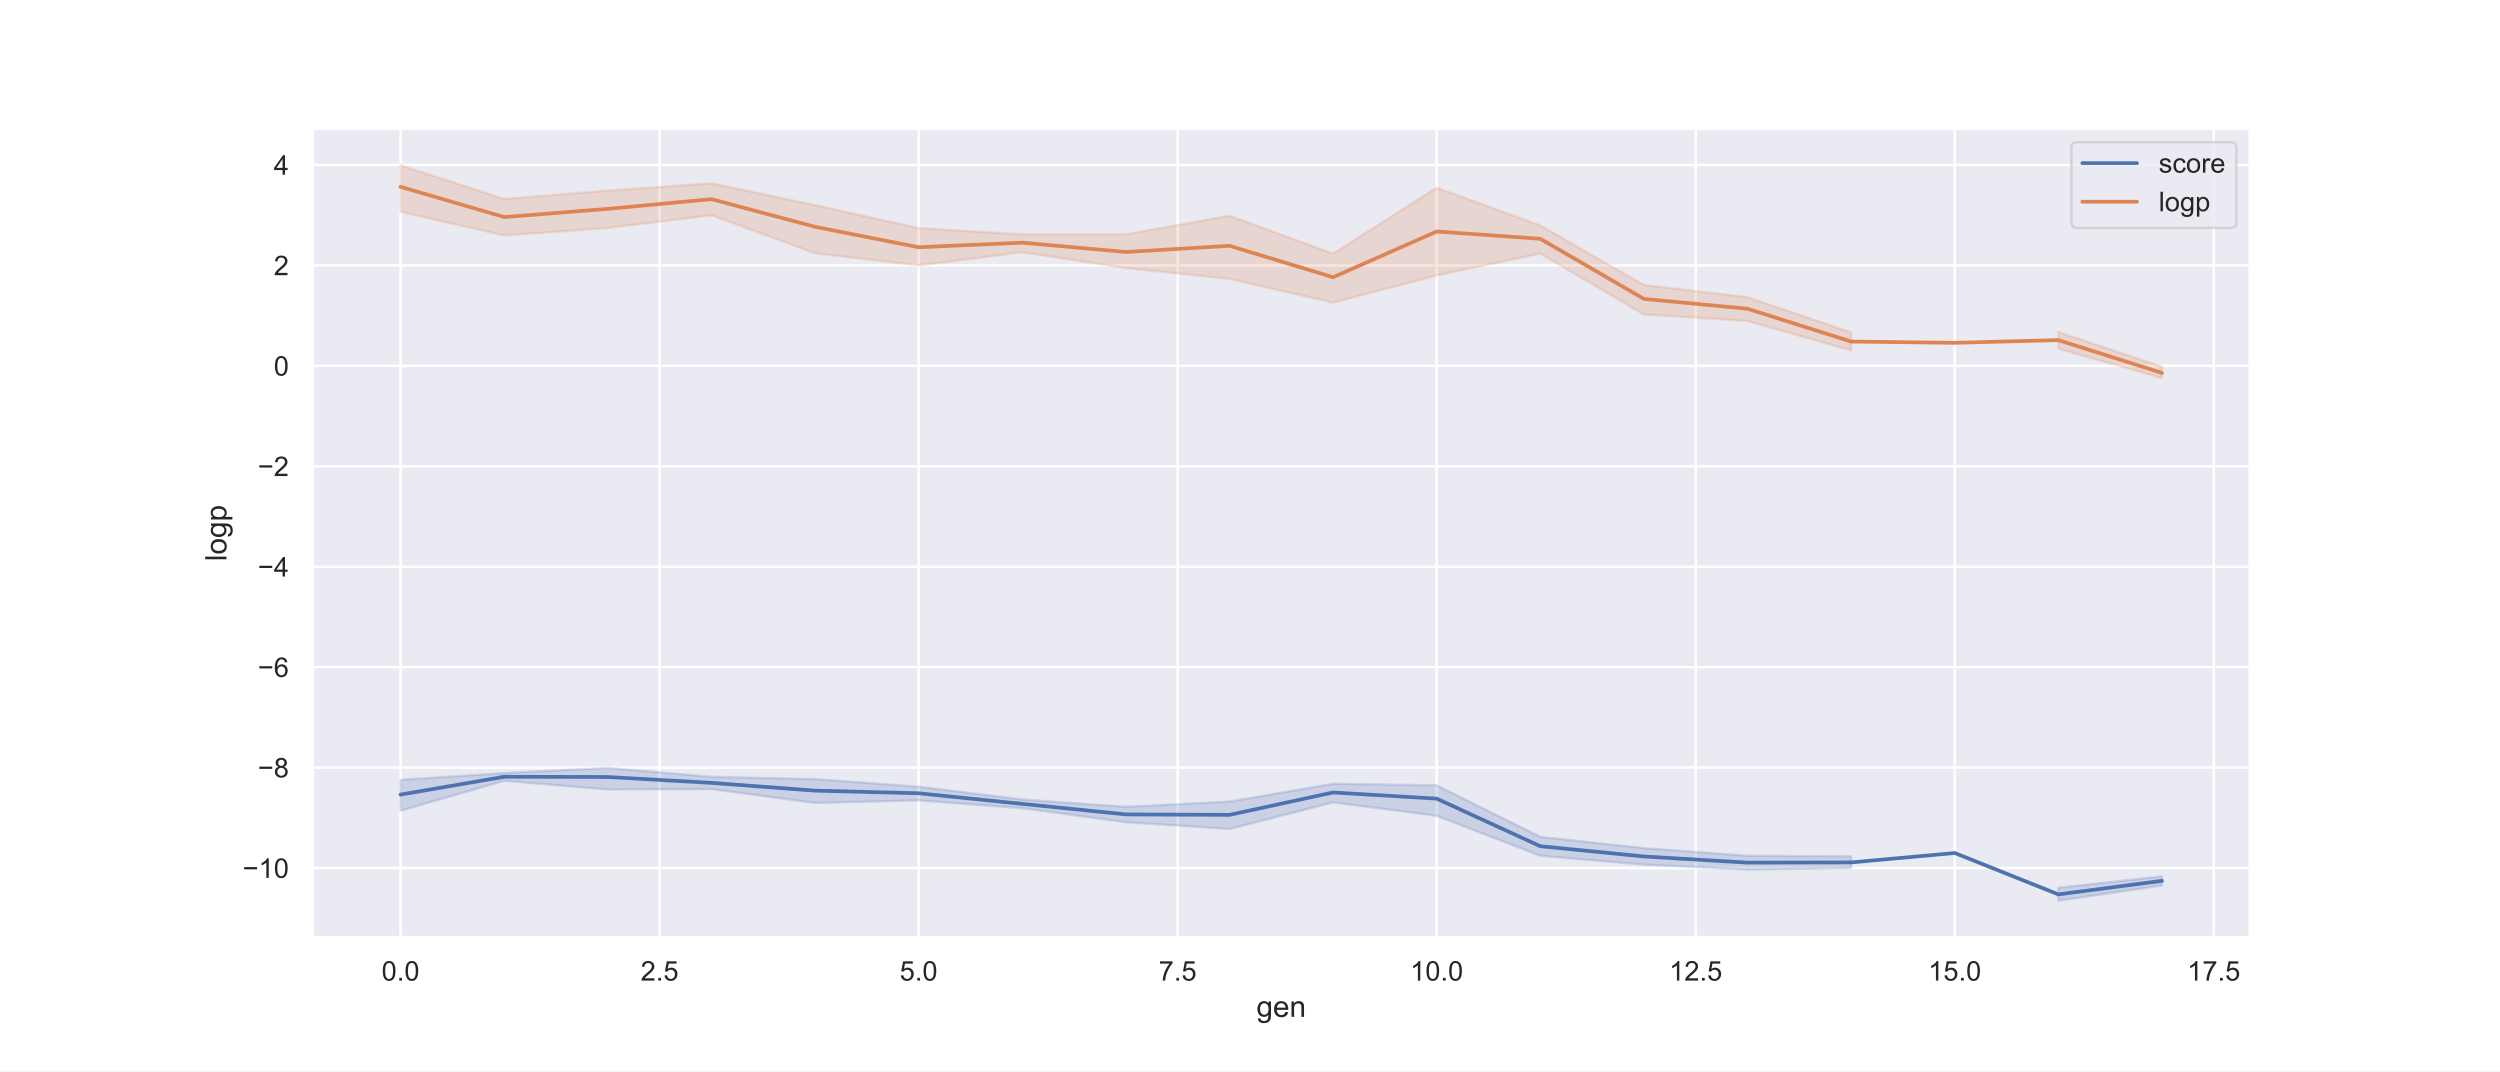
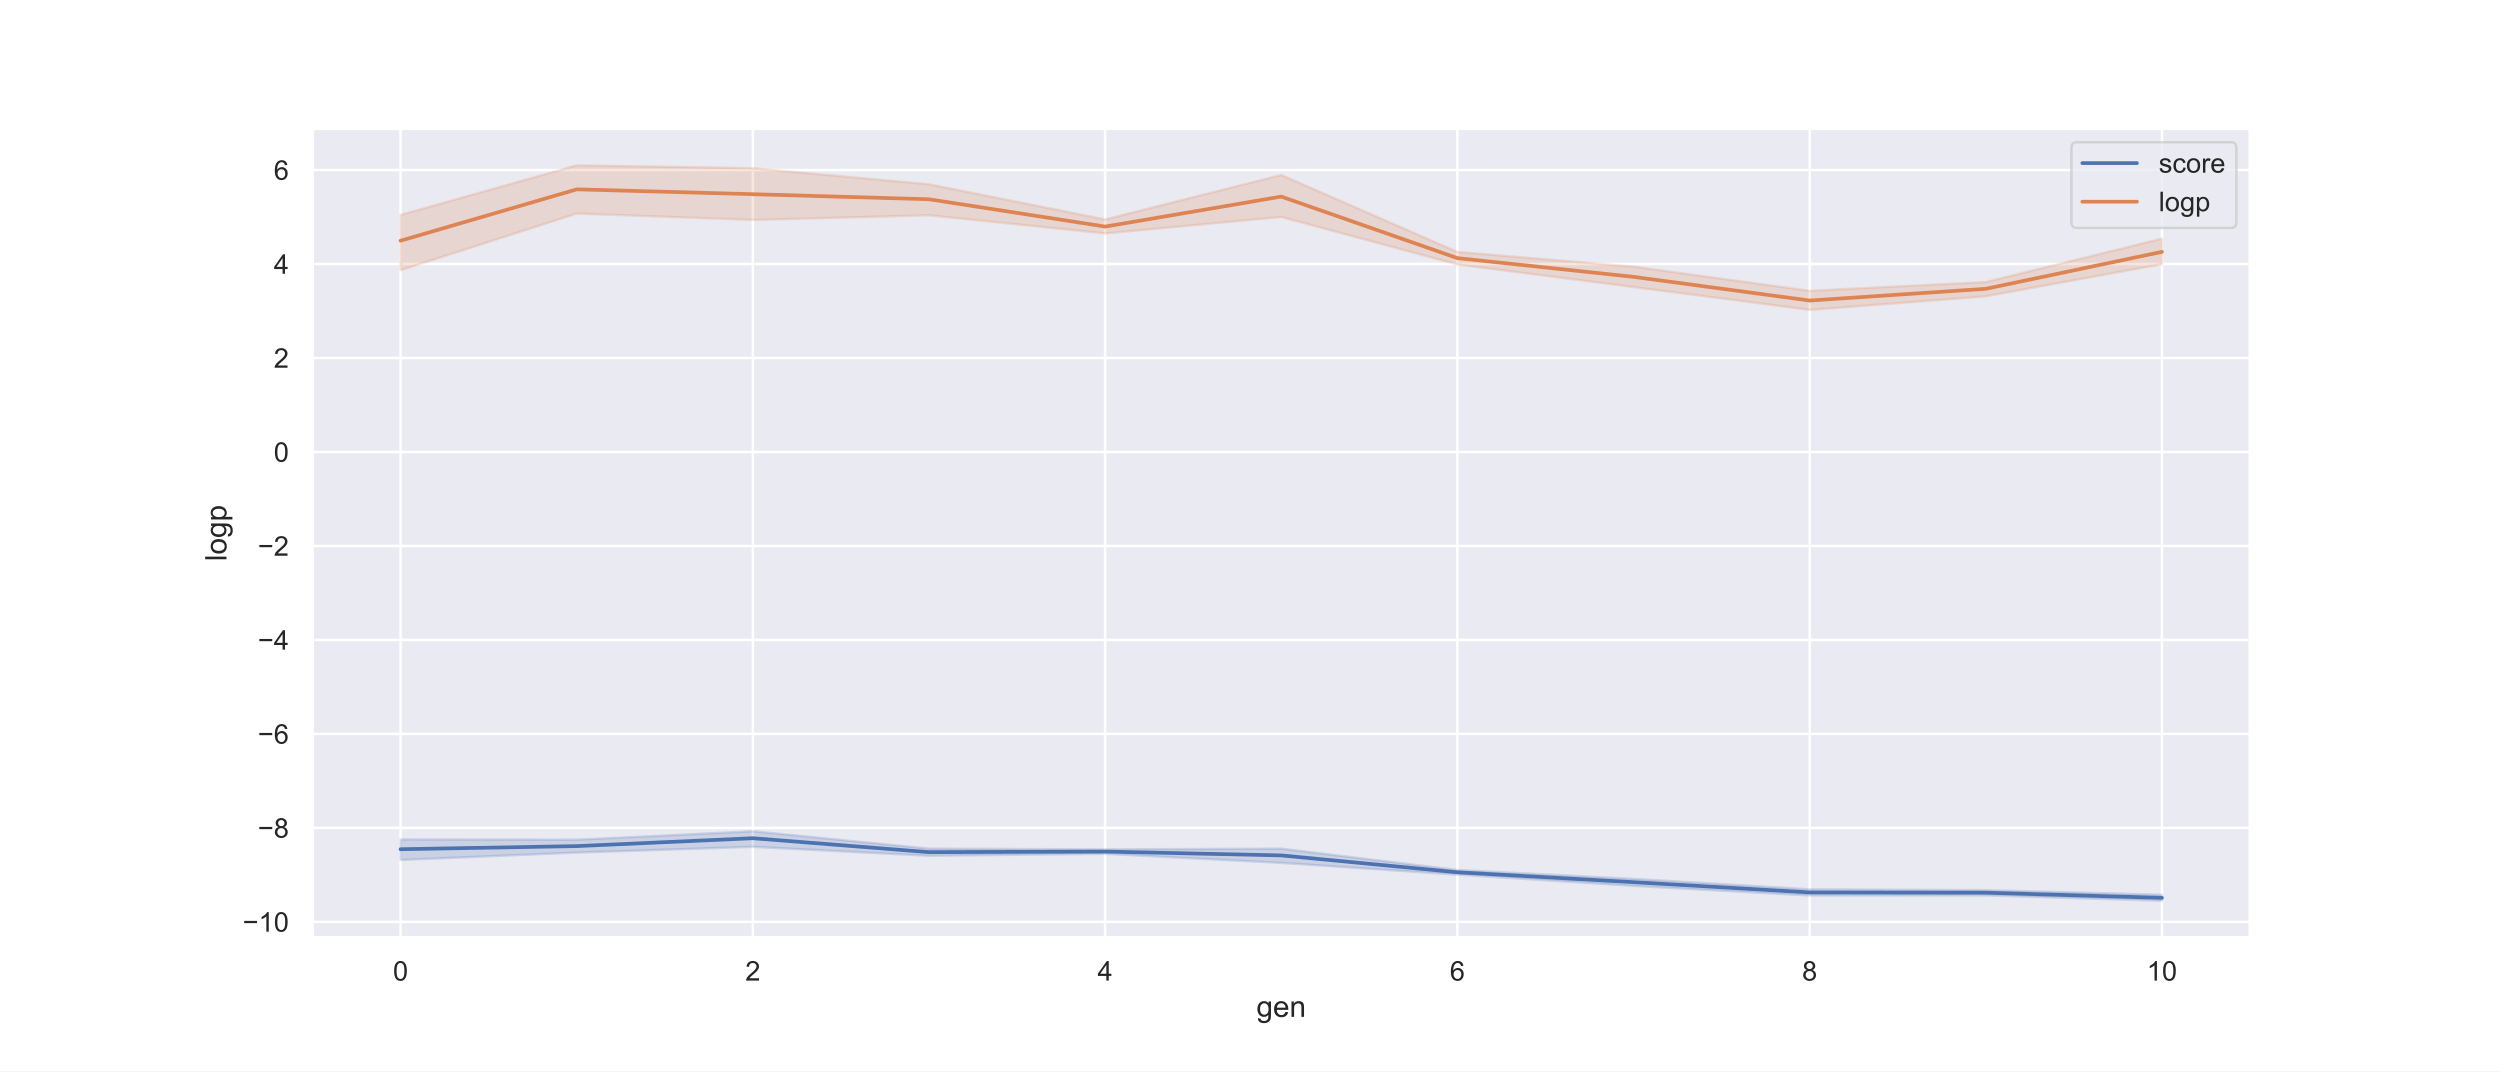
<svg xmlns="http://www.w3.org/2000/svg" xmlns:xlink="http://www.w3.org/1999/xlink" height="432pt" version="1.1" viewBox="0 0 1008 432" width="1008pt">
  <defs>
    <style type="text/css">
*{stroke-linecap:butt;stroke-linejoin:round;}
  </style>
  </defs>
  <g id="figure_1">
    <g id="patch_1">
      <path d="M 0 432  L 1008 432  L 1008 0  L 0 0  z " style="fill:#ffffff;" />
    </g>
    <g id="axes_1">
      <g id="patch_2">
        <path d="M 126 378  L 907.2 378  L 907.2 51.84  L 126 51.84  z " style="fill:#eaeaf2;" />
      </g>
      <g id="matplotlib.axis_1">
        <g id="xtick_1">
          <g id="line2d_1">
-             <path clip-path="url(#pb16e033811)" d="M 161.509 378  L 161.509 51.84  " style="fill:none;stroke:#ffffff;stroke-linecap:round;" />
+             <path clip-path="url(#p266c2dce0d)" d="M 161.509 378  L 161.509 51.84  " style="fill:none;stroke:#ffffff;stroke-linecap:round;" />
          </g>
          <g id="text_1">
            <defs>
              <path d="M 4.156 35.297  Q 4.156 48 6.766 55.734  Q 9.375 63.484 14.516 67.672  Q 19.672 71.875 27.484 71.875  Q 33.25 71.875 37.594 69.547  Q 41.938 67.234 44.766 62.859  Q 47.609 58.5 49.219 52.219  Q 50.828 45.953 50.828 35.297  Q 50.828 22.703 48.234 14.969  Q 45.656 7.234 40.5 3  Q 35.359 -1.219 27.484 -1.219  Q 17.141 -1.219 11.234 6.203  Q 4.156 15.141 4.156 35.297  z M 13.188 35.297  Q 13.188 17.672 17.312 11.828  Q 21.438 6 27.484 6  Q 33.547 6 37.672 11.859  Q 41.797 17.719 41.797 35.297  Q 41.797 52.984 37.672 58.781  Q 33.547 64.594 27.391 64.594  Q 21.344 64.594 17.719 59.469  Q 13.188 52.938 13.188 35.297  z " id="ArialMT-48" />
-               <path d="M 9.078 0  L 9.078 10.016  L 19.094 10.016  L 19.094 0  z " id="ArialMT-46" />
-             </defs>
-             <g style="fill:#262626;" transform="translate(153.8641 395.3736)scale(0.11 -0.11)">
+             </defs>
+             <g style="fill:#262626;" transform="translate(158.4506 395.3736)scale(0.11 -0.11)">
              <use xlink:href="#ArialMT-48" />
-               <use x="55.615" xlink:href="#ArialMT-46" />
-               <use x="83.398" xlink:href="#ArialMT-48" />
            </g>
          </g>
        </g>
        <g id="xtick_2">
          <g id="line2d_2">
-             <path clip-path="url(#pb16e033811)" d="M 265.948 378  L 265.948 51.84  " style="fill:none;stroke:#ffffff;stroke-linecap:round;" />
+             <path clip-path="url(#p266c2dce0d)" d="M 303.545 378  L 303.545 51.84  " style="fill:none;stroke:#ffffff;stroke-linecap:round;" />
          </g>
          <g id="text_2">
            <defs>
              <path d="M 50.344 8.453  L 50.344 0  L 3.031 0  Q 2.938 3.172 4.047 6.109  Q 5.859 10.938 9.828 15.625  Q 13.812 20.312 21.344 26.469  Q 33.016 36.031 37.109 41.625  Q 41.219 47.219 41.219 52.203  Q 41.219 57.422 37.469 61  Q 33.734 64.594 27.734 64.594  Q 21.391 64.594 17.578 60.781  Q 13.766 56.984 13.719 50.25  L 4.688 51.172  Q 5.609 61.281 11.656 66.578  Q 17.719 71.875 27.938 71.875  Q 38.234 71.875 44.234 66.156  Q 50.25 60.453 50.25 52  Q 50.25 47.703 48.484 43.547  Q 46.734 39.406 42.656 34.812  Q 38.578 30.219 29.109 22.219  Q 21.188 15.578 18.938 13.203  Q 16.703 10.844 15.234 8.453  z " id="ArialMT-50" />
-               <path d="M 4.156 18.75  L 13.375 19.531  Q 14.406 12.797 18.141 9.391  Q 21.875 6 27.156 6  Q 33.5 6 37.891 10.781  Q 42.281 15.578 42.281 23.484  Q 42.281 31 38.062 35.344  Q 33.844 39.703 27 39.703  Q 22.75 39.703 19.328 37.766  Q 15.922 35.844 13.969 32.766  L 5.719 33.844  L 12.641 70.609  L 48.25 70.609  L 48.25 62.203  L 19.672 62.203  L 15.828 42.969  Q 22.266 47.469 29.344 47.469  Q 38.719 47.469 45.156 40.969  Q 51.609 34.469 51.609 24.266  Q 51.609 14.547 45.953 7.469  Q 39.062 -1.219 27.156 -1.219  Q 17.391 -1.219 11.203 4.25  Q 5.031 9.719 4.156 18.75  z " id="ArialMT-53" />
-             </defs>
-             <g style="fill:#262626;" transform="translate(258.3026 395.3736)scale(0.11 -0.11)">
+             </defs>
+             <g style="fill:#262626;" transform="translate(300.4869 395.3736)scale(0.11 -0.11)">
              <use xlink:href="#ArialMT-50" />
-               <use x="55.615" xlink:href="#ArialMT-46" />
-               <use x="83.398" xlink:href="#ArialMT-53" />
            </g>
          </g>
        </g>
        <g id="xtick_3">
          <g id="line2d_3">
-             <path clip-path="url(#pb16e033811)" d="M 370.386 378  L 370.386 51.84  " style="fill:none;stroke:#ffffff;stroke-linecap:round;" />
+             <path clip-path="url(#p266c2dce0d)" d="M 445.582 378  L 445.582 51.84  " style="fill:none;stroke:#ffffff;stroke-linecap:round;" />
          </g>
          <g id="text_3">
-             <g style="fill:#262626;" transform="translate(362.7411 395.3736)scale(0.11 -0.11)">
-               <use xlink:href="#ArialMT-53" />
-               <use x="55.615" xlink:href="#ArialMT-46" />
-               <use x="83.398" xlink:href="#ArialMT-48" />
+             <defs>
+               <path d="M 32.328 0  L 32.328 17.141  L 1.266 17.141  L 1.266 25.203  L 33.938 71.578  L 41.109 71.578  L 41.109 25.203  L 50.781 25.203  L 50.781 17.141  L 41.109 17.141  L 41.109 0  z M 32.328 25.203  L 32.328 57.469  L 9.906 25.203  z " id="ArialMT-52" />
+             </defs>
+             <g style="fill:#262626;" transform="translate(442.5233 395.3736)scale(0.11 -0.11)">
+               <use xlink:href="#ArialMT-52" />
            </g>
          </g>
        </g>
        <g id="xtick_4">
          <g id="line2d_4">
-             <path clip-path="url(#pb16e033811)" d="M 474.825 378  L 474.825 51.84  " style="fill:none;stroke:#ffffff;stroke-linecap:round;" />
+             <path clip-path="url(#p266c2dce0d)" d="M 587.618 378  L 587.618 51.84  " style="fill:none;stroke:#ffffff;stroke-linecap:round;" />
          </g>
          <g id="text_4">
            <defs>
-               <path d="M 4.734 62.203  L 4.734 70.656  L 51.078 70.656  L 51.078 63.812  Q 44.234 56.547 37.516 44.484  Q 30.812 32.422 27.156 19.672  Q 24.516 10.688 23.781 0  L 14.75 0  Q 14.891 8.453 18.062 20.406  Q 21.234 32.375 27.172 43.484  Q 33.109 54.594 39.797 62.203  z " id="ArialMT-55" />
-             </defs>
-             <g style="fill:#262626;" transform="translate(467.1796 395.3736)scale(0.11 -0.11)">
-               <use xlink:href="#ArialMT-55" />
-               <use x="55.615" xlink:href="#ArialMT-46" />
-               <use x="83.398" xlink:href="#ArialMT-53" />
+               <path d="M 49.75 54.047  L 41.016 53.375  Q 39.844 58.547 37.703 60.891  Q 34.125 64.656 28.906 64.656  Q 24.703 64.656 21.531 62.312  Q 17.391 59.281 14.984 53.469  Q 12.594 47.656 12.5 36.922  Q 15.672 41.75 20.266 44.094  Q 24.859 46.438 29.891 46.438  Q 38.672 46.438 44.844 39.969  Q 51.031 33.5 51.031 23.25  Q 51.031 16.5 48.125 10.719  Q 45.219 4.938 40.141 1.859  Q 35.062 -1.219 28.609 -1.219  Q 17.625 -1.219 10.688 6.859  Q 3.766 14.938 3.766 33.5  Q 3.766 54.25 11.422 63.672  Q 18.109 71.875 29.438 71.875  Q 37.891 71.875 43.281 67.141  Q 48.688 62.406 49.75 54.047  z M 13.875 23.188  Q 13.875 18.656 15.797 14.5  Q 17.719 10.359 21.188 8.172  Q 24.656 6 28.469 6  Q 34.031 6 38.031 10.484  Q 42.047 14.984 42.047 22.703  Q 42.047 30.125 38.078 34.391  Q 34.125 38.672 28.125 38.672  Q 22.172 38.672 18.016 34.391  Q 13.875 30.125 13.875 23.188  z " id="ArialMT-54" />
+             </defs>
+             <g style="fill:#262626;" transform="translate(584.5597 395.3736)scale(0.11 -0.11)">
+               <use xlink:href="#ArialMT-54" />
            </g>
          </g>
        </g>
        <g id="xtick_5">
          <g id="line2d_5">
-             <path clip-path="url(#pb16e033811)" d="M 579.263 378  L 579.263 51.84  " style="fill:none;stroke:#ffffff;stroke-linecap:round;" />
+             <path clip-path="url(#p266c2dce0d)" d="M 729.655 378  L 729.655 51.84  " style="fill:none;stroke:#ffffff;stroke-linecap:round;" />
          </g>
          <g id="text_5">
            <defs>
+               <path d="M 17.672 38.812  Q 12.203 40.828 9.562 44.531  Q 6.938 48.25 6.938 53.422  Q 6.938 61.234 12.547 66.547  Q 18.172 71.875 27.484 71.875  Q 36.859 71.875 42.578 66.422  Q 48.297 60.984 48.297 53.172  Q 48.297 48.188 45.672 44.5  Q 43.062 40.828 37.75 38.812  Q 44.344 36.672 47.781 31.875  Q 51.219 27.094 51.219 20.453  Q 51.219 11.281 44.719 5.031  Q 38.234 -1.219 27.641 -1.219  Q 17.047 -1.219 10.547 5.047  Q 4.047 11.328 4.047 20.703  Q 4.047 27.688 7.594 32.391  Q 11.141 37.109 17.672 38.812  z M 15.922 53.719  Q 15.922 48.641 19.188 45.406  Q 22.469 42.188 27.688 42.188  Q 32.766 42.188 36.016 45.375  Q 39.266 48.578 39.266 53.219  Q 39.266 58.062 35.906 61.359  Q 32.562 64.656 27.594 64.656  Q 22.562 64.656 19.234 61.422  Q 15.922 58.203 15.922 53.719  z M 13.094 20.656  Q 13.094 16.891 14.875 13.375  Q 16.656 9.859 20.172 7.922  Q 23.688 6 27.734 6  Q 34.031 6 38.125 10.047  Q 42.234 14.109 42.234 20.359  Q 42.234 26.703 38.016 30.859  Q 33.797 35.016 27.438 35.016  Q 21.234 35.016 17.156 30.906  Q 13.094 26.812 13.094 20.656  z " id="ArialMT-56" />
+             </defs>
+             <g style="fill:#262626;" transform="translate(726.596 395.3736)scale(0.11 -0.11)">
+               <use xlink:href="#ArialMT-56" />
+             </g>
+           </g>
+         </g>
+         <g id="xtick_6">
+           <g id="line2d_6">
+             <path clip-path="url(#p266c2dce0d)" d="M 871.691 378  L 871.691 51.84  " style="fill:none;stroke:#ffffff;stroke-linecap:round;" />
+           </g>
+           <g id="text_6">
+             <defs>
              <path d="M 37.25 0  L 28.469 0  L 28.469 56  Q 25.297 52.984 20.141 49.953  Q 14.984 46.922 10.891 45.406  L 10.891 53.906  Q 18.266 57.375 23.781 62.297  Q 29.297 67.234 31.594 71.875  L 37.25 71.875  z " id="ArialMT-49" />
            </defs>
-             <g style="fill:#262626;" transform="translate(568.5596 395.3736)scale(0.11 -0.11)">
+             <g style="fill:#262626;" transform="translate(865.5739 395.3736)scale(0.11 -0.11)">
              <use xlink:href="#ArialMT-49" />
              <use x="55.615" xlink:href="#ArialMT-48" />
-               <use x="111.23" xlink:href="#ArialMT-46" />
-               <use x="139.014" xlink:href="#ArialMT-48" />
-             </g>
-           </g>
-         </g>
-         <g id="xtick_6">
-           <g id="line2d_6">
-             <path clip-path="url(#pb16e033811)" d="M 683.702 378  L 683.702 51.84  " style="fill:none;stroke:#ffffff;stroke-linecap:round;" />
-           </g>
-           <g id="text_6">
-             <g style="fill:#262626;" transform="translate(672.9981 395.3736)scale(0.11 -0.11)">
-               <use xlink:href="#ArialMT-49" />
-               <use x="55.615" xlink:href="#ArialMT-50" />
-               <use x="111.23" xlink:href="#ArialMT-46" />
-               <use x="139.014" xlink:href="#ArialMT-53" />
-             </g>
-           </g>
-         </g>
-         <g id="xtick_7">
-           <g id="line2d_7">
-             <path clip-path="url(#pb16e033811)" d="M 788.14 378  L 788.14 51.84  " style="fill:none;stroke:#ffffff;stroke-linecap:round;" />
-           </g>
-           <g id="text_7">
-             <g style="fill:#262626;" transform="translate(777.4366 395.3736)scale(0.11 -0.11)">
-               <use xlink:href="#ArialMT-49" />
-               <use x="55.615" xlink:href="#ArialMT-53" />
-               <use x="111.23" xlink:href="#ArialMT-46" />
-               <use x="139.014" xlink:href="#ArialMT-48" />
-             </g>
-           </g>
-         </g>
-         <g id="xtick_8">
-           <g id="line2d_8">
-             <path clip-path="url(#pb16e033811)" d="M 892.579 378  L 892.579 51.84  " style="fill:none;stroke:#ffffff;stroke-linecap:round;" />
-           </g>
-           <g id="text_8">
-             <g style="fill:#262626;" transform="translate(881.8751 395.3736)scale(0.11 -0.11)">
-               <use xlink:href="#ArialMT-49" />
-               <use x="55.615" xlink:href="#ArialMT-55" />
-               <use x="111.23" xlink:href="#ArialMT-46" />
-               <use x="139.014" xlink:href="#ArialMT-53" />
-             </g>
-           </g>
-         </g>
-         <g id="text_9">
+             </g>
+           </g>
+         </g>
+         <g id="text_7">
          <defs>
            <path d="M 4.984 -4.297  L 13.531 -5.562  Q 14.062 -9.516 16.5 -11.328  Q 19.781 -13.766 25.438 -13.766  Q 31.547 -13.766 34.859 -11.328  Q 38.188 -8.891 39.359 -4.5  Q 40.047 -1.812 39.984 6.781  Q 34.234 0 25.641 0  Q 14.938 0 9.078 7.719  Q 3.219 15.438 3.219 26.219  Q 3.219 33.641 5.906 39.906  Q 8.594 46.188 13.688 49.609  Q 18.797 53.031 25.688 53.031  Q 34.859 53.031 40.828 45.609  L 40.828 51.859  L 48.922 51.859  L 48.922 7.031  Q 48.922 -5.078 46.453 -10.125  Q 44 -15.188 38.641 -18.109  Q 33.297 -21.047 25.484 -21.047  Q 16.219 -21.047 10.5 -16.875  Q 4.781 -12.703 4.984 -4.297  z M 12.25 26.859  Q 12.25 16.656 16.297 11.969  Q 20.359 7.281 26.469 7.281  Q 32.516 7.281 36.609 11.938  Q 40.719 16.609 40.719 26.562  Q 40.719 36.078 36.5 40.906  Q 32.281 45.75 26.312 45.75  Q 20.453 45.75 16.344 40.984  Q 12.25 36.234 12.25 26.859  z " id="ArialMT-103" />
            <path d="M 42.094 16.703  L 51.172 15.578  Q 49.031 7.625 43.219 3.219  Q 37.406 -1.172 28.375 -1.172  Q 17 -1.172 10.328 5.828  Q 3.656 12.844 3.656 25.484  Q 3.656 38.578 10.391 45.797  Q 17.141 53.031 27.875 53.031  Q 38.281 53.031 44.875 45.953  Q 51.469 38.875 51.469 26.031  Q 51.469 25.25 51.422 23.688  L 12.75 23.688  Q 13.234 15.141 17.578 10.594  Q 21.922 6.062 28.422 6.062  Q 33.25 6.062 36.672 8.594  Q 40.094 11.141 42.094 16.703  z M 13.234 30.906  L 42.188 30.906  Q 41.609 37.453 38.875 40.719  Q 34.672 45.797 27.984 45.797  Q 21.922 45.797 17.797 41.75  Q 13.672 37.703 13.234 30.906  z " id="ArialMT-101" />
            <path d="M 6.594 0  L 6.594 51.859  L 14.5 51.859  L 14.5 44.484  Q 20.219 53.031 31 53.031  Q 35.688 53.031 39.625 51.344  Q 43.562 49.656 45.516 46.922  Q 47.469 44.188 48.25 40.438  Q 48.734 37.984 48.734 31.891  L 48.734 0  L 39.938 0  L 39.938 31.547  Q 39.938 36.922 38.906 39.578  Q 37.891 42.234 35.281 43.812  Q 32.672 45.406 29.156 45.406  Q 23.531 45.406 19.453 41.844  Q 15.375 38.281 15.375 28.328  L 15.375 0  z " id="ArialMT-110" />
          </defs>
          <g style="fill:#262626;" transform="translate(506.5903 410.0086)scale(0.12 -0.12)">
            <use xlink:href="#ArialMT-103" />
            <use x="55.615" xlink:href="#ArialMT-101" />
            <use x="111.23" xlink:href="#ArialMT-110" />
          </g>
        </g>
      </g>
      <g id="matplotlib.axis_2">
        <g id="ytick_1">
-           <g id="line2d_9">
-             <path clip-path="url(#pb16e033811)" d="M 126 350.008  L 907.2 350.008  " style="fill:none;stroke:#ffffff;stroke-linecap:round;" />
-           </g>
-           <g id="text_10">
+           <g id="line2d_7">
+             <path clip-path="url(#p266c2dce0d)" d="M 126 371.702  L 907.2 371.702  " style="fill:none;stroke:#ffffff;stroke-linecap:round;" />
+           </g>
+           <g id="text_8">
            <defs>
              <path d="M 52.828 31.203  L 5.562 31.203  L 5.562 39.406  L 52.828 39.406  z " id="ArialMT-8722" />
            </defs>
-             <g style="fill:#262626;" transform="translate(97.84125 353.945)scale(0.11 -0.11)">
+             <g style="fill:#262626;" transform="translate(97.84125 375.6388)scale(0.11 -0.11)">
              <use xlink:href="#ArialMT-8722" />
              <use x="58.398" xlink:href="#ArialMT-49" />
              <use x="114.014" xlink:href="#ArialMT-48" />
            </g>
          </g>
        </g>
        <g id="ytick_2">
+           <g id="line2d_8">
+             <path clip-path="url(#p266c2dce0d)" d="M 126 333.808  L 907.2 333.808  " style="fill:none;stroke:#ffffff;stroke-linecap:round;" />
+           </g>
+           <g id="text_9">
+             <g style="fill:#262626;" transform="translate(103.9583 337.7452)scale(0.11 -0.11)">
+               <use xlink:href="#ArialMT-8722" />
+               <use x="58.398" xlink:href="#ArialMT-56" />
+             </g>
+           </g>
+         </g>
+         <g id="ytick_3">
+           <g id="line2d_9">
+             <path clip-path="url(#p266c2dce0d)" d="M 126 295.915  L 907.2 295.915  " style="fill:none;stroke:#ffffff;stroke-linecap:round;" />
+           </g>
+           <g id="text_10">
+             <g style="fill:#262626;" transform="translate(103.9583 299.8516)scale(0.11 -0.11)">
+               <use xlink:href="#ArialMT-8722" />
+               <use x="58.398" xlink:href="#ArialMT-54" />
+             </g>
+           </g>
+         </g>
+         <g id="ytick_4">
          <g id="line2d_10">
-             <path clip-path="url(#pb16e033811)" d="M 126 309.509  L 907.2 309.509  " style="fill:none;stroke:#ffffff;stroke-linecap:round;" />
+             <path clip-path="url(#p266c2dce0d)" d="M 126 258.021  L 907.2 258.021  " style="fill:none;stroke:#ffffff;stroke-linecap:round;" />
          </g>
          <g id="text_11">
-             <defs>
-               <path d="M 17.672 38.812  Q 12.203 40.828 9.562 44.531  Q 6.938 48.25 6.938 53.422  Q 6.938 61.234 12.547 66.547  Q 18.172 71.875 27.484 71.875  Q 36.859 71.875 42.578 66.422  Q 48.297 60.984 48.297 53.172  Q 48.297 48.188 45.672 44.5  Q 43.062 40.828 37.75 38.812  Q 44.344 36.672 47.781 31.875  Q 51.219 27.094 51.219 20.453  Q 51.219 11.281 44.719 5.031  Q 38.234 -1.219 27.641 -1.219  Q 17.047 -1.219 10.547 5.047  Q 4.047 11.328 4.047 20.703  Q 4.047 27.688 7.594 32.391  Q 11.141 37.109 17.672 38.812  z M 15.922 53.719  Q 15.922 48.641 19.188 45.406  Q 22.469 42.188 27.688 42.188  Q 32.766 42.188 36.016 45.375  Q 39.266 48.578 39.266 53.219  Q 39.266 58.062 35.906 61.359  Q 32.562 64.656 27.594 64.656  Q 22.562 64.656 19.234 61.422  Q 15.922 58.203 15.922 53.719  z M 13.094 20.656  Q 13.094 16.891 14.875 13.375  Q 16.656 9.859 20.172 7.922  Q 23.688 6 27.734 6  Q 34.031 6 38.125 10.047  Q 42.234 14.109 42.234 20.359  Q 42.234 26.703 38.016 30.859  Q 33.797 35.016 27.438 35.016  Q 21.234 35.016 17.156 30.906  Q 13.094 26.812 13.094 20.656  z " id="ArialMT-56" />
-             </defs>
-             <g style="fill:#262626;" transform="translate(103.9583 313.4457)scale(0.11 -0.11)">
-               <use xlink:href="#ArialMT-8722" />
-               <use x="58.398" xlink:href="#ArialMT-56" />
-             </g>
-           </g>
-         </g>
-         <g id="ytick_3">
+             <g style="fill:#262626;" transform="translate(103.9583 261.9581)scale(0.11 -0.11)">
+               <use xlink:href="#ArialMT-8722" />
+               <use x="58.398" xlink:href="#ArialMT-52" />
+             </g>
+           </g>
+         </g>
+         <g id="ytick_5">
          <g id="line2d_11">
-             <path clip-path="url(#pb16e033811)" d="M 126 269.01  L 907.2 269.01  " style="fill:none;stroke:#ffffff;stroke-linecap:round;" />
+             <path clip-path="url(#p266c2dce0d)" d="M 126 220.128  L 907.2 220.128  " style="fill:none;stroke:#ffffff;stroke-linecap:round;" />
          </g>
          <g id="text_12">
-             <defs>
-               <path d="M 49.75 54.047  L 41.016 53.375  Q 39.844 58.547 37.703 60.891  Q 34.125 64.656 28.906 64.656  Q 24.703 64.656 21.531 62.312  Q 17.391 59.281 14.984 53.469  Q 12.594 47.656 12.5 36.922  Q 15.672 41.75 20.266 44.094  Q 24.859 46.438 29.891 46.438  Q 38.672 46.438 44.844 39.969  Q 51.031 33.5 51.031 23.25  Q 51.031 16.5 48.125 10.719  Q 45.219 4.938 40.141 1.859  Q 35.062 -1.219 28.609 -1.219  Q 17.625 -1.219 10.688 6.859  Q 3.766 14.938 3.766 33.5  Q 3.766 54.25 11.422 63.672  Q 18.109 71.875 29.438 71.875  Q 37.891 71.875 43.281 67.141  Q 48.688 62.406 49.75 54.047  z M 13.875 23.188  Q 13.875 18.656 15.797 14.5  Q 17.719 10.359 21.188 8.172  Q 24.656 6 28.469 6  Q 34.031 6 38.031 10.484  Q 42.047 14.984 42.047 22.703  Q 42.047 30.125 38.078 34.391  Q 34.125 38.672 28.125 38.672  Q 22.172 38.672 18.016 34.391  Q 13.875 30.125 13.875 23.188  z " id="ArialMT-54" />
-             </defs>
-             <g style="fill:#262626;" transform="translate(103.9583 272.9464)scale(0.11 -0.11)">
-               <use xlink:href="#ArialMT-8722" />
-               <use x="58.398" xlink:href="#ArialMT-54" />
-             </g>
-           </g>
-         </g>
-         <g id="ytick_4">
+             <g style="fill:#262626;" transform="translate(103.9583 224.0645)scale(0.11 -0.11)">
+               <use xlink:href="#ArialMT-8722" />
+               <use x="58.398" xlink:href="#ArialMT-50" />
+             </g>
+           </g>
+         </g>
+         <g id="ytick_6">
          <g id="line2d_12">
-             <path clip-path="url(#pb16e033811)" d="M 126 228.51  L 907.2 228.51  " style="fill:none;stroke:#ffffff;stroke-linecap:round;" />
+             <path clip-path="url(#p266c2dce0d)" d="M 126 182.234  L 907.2 182.234  " style="fill:none;stroke:#ffffff;stroke-linecap:round;" />
          </g>
          <g id="text_13">
-             <defs>
-               <path d="M 32.328 0  L 32.328 17.141  L 1.266 17.141  L 1.266 25.203  L 33.938 71.578  L 41.109 71.578  L 41.109 25.203  L 50.781 25.203  L 50.781 17.141  L 41.109 17.141  L 41.109 0  z M 32.328 25.203  L 32.328 57.469  L 9.906 25.203  z " id="ArialMT-52" />
-             </defs>
-             <g style="fill:#262626;" transform="translate(103.9583 232.447)scale(0.11 -0.11)">
-               <use xlink:href="#ArialMT-8722" />
-               <use x="58.398" xlink:href="#ArialMT-52" />
-             </g>
-           </g>
-         </g>
-         <g id="ytick_5">
+             <g style="fill:#262626;" transform="translate(110.383 186.1709)scale(0.11 -0.11)">
+               <use xlink:href="#ArialMT-48" />
+             </g>
+           </g>
+         </g>
+         <g id="ytick_7">
          <g id="line2d_13">
-             <path clip-path="url(#pb16e033811)" d="M 126 188.011  L 907.2 188.011  " style="fill:none;stroke:#ffffff;stroke-linecap:round;" />
+             <path clip-path="url(#p266c2dce0d)" d="M 126 144.341  L 907.2 144.341  " style="fill:none;stroke:#ffffff;stroke-linecap:round;" />
          </g>
          <g id="text_14">
-             <g style="fill:#262626;" transform="translate(103.9583 191.9477)scale(0.11 -0.11)">
-               <use xlink:href="#ArialMT-8722" />
-               <use x="58.398" xlink:href="#ArialMT-50" />
-             </g>
-           </g>
-         </g>
-         <g id="ytick_6">
+             <g style="fill:#262626;" transform="translate(110.383 148.2774)scale(0.11 -0.11)">
+               <use xlink:href="#ArialMT-50" />
+             </g>
+           </g>
+         </g>
+         <g id="ytick_8">
          <g id="line2d_14">
-             <path clip-path="url(#pb16e033811)" d="M 126 147.512  L 907.2 147.512  " style="fill:none;stroke:#ffffff;stroke-linecap:round;" />
+             <path clip-path="url(#p266c2dce0d)" d="M 126 106.447  L 907.2 106.447  " style="fill:none;stroke:#ffffff;stroke-linecap:round;" />
          </g>
          <g id="text_15">
-             <g style="fill:#262626;" transform="translate(110.383 151.4484)scale(0.11 -0.11)">
-               <use xlink:href="#ArialMT-48" />
-             </g>
-           </g>
-         </g>
-         <g id="ytick_7">
+             <g style="fill:#262626;" transform="translate(110.383 110.3838)scale(0.11 -0.11)">
+               <use xlink:href="#ArialMT-52" />
+             </g>
+           </g>
+         </g>
+         <g id="ytick_9">
          <g id="line2d_15">
-             <path clip-path="url(#pb16e033811)" d="M 126 107.012  L 907.2 107.012  " style="fill:none;stroke:#ffffff;stroke-linecap:round;" />
+             <path clip-path="url(#p266c2dce0d)" d="M 126 68.553  L 907.2 68.553  " style="fill:none;stroke:#ffffff;stroke-linecap:round;" />
          </g>
          <g id="text_16">
-             <g style="fill:#262626;" transform="translate(110.383 110.949)scale(0.11 -0.11)">
-               <use xlink:href="#ArialMT-50" />
-             </g>
-           </g>
-         </g>
-         <g id="ytick_8">
-           <g id="line2d_16">
-             <path clip-path="url(#pb16e033811)" d="M 126 66.513  L 907.2 66.513  " style="fill:none;stroke:#ffffff;stroke-linecap:round;" />
-           </g>
-           <g id="text_17">
-             <g style="fill:#262626;" transform="translate(110.383 70.44971)scale(0.11 -0.11)">
-               <use xlink:href="#ArialMT-52" />
-             </g>
-           </g>
-         </g>
-         <g id="text_18">
+             <g style="fill:#262626;" transform="translate(110.383 72.49022)scale(0.11 -0.11)">
+               <use xlink:href="#ArialMT-54" />
+             </g>
+           </g>
+         </g>
+         <g id="text_17">
          <defs>
            <path d="M 6.391 0  L 6.391 71.578  L 15.188 71.578  L 15.188 0  z " id="ArialMT-108" />
            <path d="M 3.328 25.922  Q 3.328 40.328 11.328 47.266  Q 18.016 53.031 27.641 53.031  Q 38.328 53.031 45.109 46.016  Q 51.906 39.016 51.906 26.656  Q 51.906 16.656 48.906 10.906  Q 45.906 5.172 40.156 2  Q 34.422 -1.172 27.641 -1.172  Q 16.75 -1.172 10.031 5.812  Q 3.328 12.797 3.328 25.922  z M 12.359 25.922  Q 12.359 15.969 16.703 11.016  Q 21.047 6.062 27.641 6.062  Q 34.188 6.062 38.531 11.031  Q 42.875 16.016 42.875 26.219  Q 42.875 35.844 38.5 40.797  Q 34.125 45.75 27.641 45.75  Q 21.047 45.75 16.703 40.812  Q 12.359 35.891 12.359 25.922  z " id="ArialMT-111" />
            <path d="M 6.594 -19.875  L 6.594 51.859  L 14.594 51.859  L 14.594 45.125  Q 17.438 49.078 21 51.047  Q 24.562 53.031 29.641 53.031  Q 36.281 53.031 41.359 49.609  Q 46.438 46.188 49.016 39.953  Q 51.609 33.734 51.609 26.312  Q 51.609 18.359 48.75 11.984  Q 45.906 5.609 40.453 2.219  Q 35.016 -1.172 29 -1.172  Q 24.609 -1.172 21.109 0.688  Q 17.625 2.547 15.375 5.375  L 15.375 -19.875  z M 14.547 25.641  Q 14.547 15.625 18.594 10.844  Q 22.656 6.062 28.422 6.062  Q 34.281 6.062 38.453 11.016  Q 42.625 15.969 42.625 26.375  Q 42.625 36.281 38.547 41.203  Q 34.469 46.141 28.812 46.141  Q 23.188 46.141 18.859 40.891  Q 14.547 35.641 14.547 25.641  z " id="ArialMT-112" />
          </defs>
          <g style="fill:#262626;" transform="translate(91.31562 226.2628)rotate(-90)scale(0.12 -0.12)">
            <use xlink:href="#ArialMT-108" />
            <use x="22.217" xlink:href="#ArialMT-111" />
            <use x="77.832" xlink:href="#ArialMT-103" />
            <use x="133.447" xlink:href="#ArialMT-112" />
          </g>
        </g>
      </g>
      <g id="PolyCollection_1">
-         <path clip-path="url(#pb16e033811)" d="M 161.509 314.411  L 161.509 326.881  L 203.284 314.809  L 245.06 318.32  L 286.835 318.183  L 328.611 323.749  L 370.386 322.719  L 412.161 325.863  L 453.937 331.516  L 495.712 334.246  L 537.488 323.519  L 579.263 328.928  L 621.039 345.045  L 662.814 348.635  L 704.589 350.652  L 746.365 350  L 746.365 345.271  L 746.365 345.271  L 704.589 345.053  L 662.814 341.972  L 621.039 337.434  L 579.263 316.656  L 537.488 316.02  L 495.712 323.199  L 453.937 325.316  L 412.161 322.356  L 370.386 317.184  L 328.611 314.145  L 286.835 313.215  L 245.06 309.618  L 203.284 311.709  L 161.509 314.411  z " style="fill:#4c72b0;fill-opacity:0.2;stroke:#4c72b0;stroke-opacity:0.2;" />
-         <path clip-path="url(#pb16e033811)" d="M 829.916 357.938  L 829.916 363.175  L 871.691 357.023  L 871.691 353.351  L 871.691 353.351  L 829.916 357.938  z " style="fill:#4c72b0;fill-opacity:0.2;stroke:#4c72b0;stroke-opacity:0.2;" />
+         <defs>
+           <path d="M 161.509 -93.523  L 161.509 -85.267  L 232.527 -88.244  L 303.545 -90.559  L 374.564 -86.969  L 445.582 -87.739  L 516.6 -84.086  L 587.618 -79.341  L 658.636 -74.825  L 729.655 -70.929  L 800.673 -70.968  L 871.691 -68.825  L 871.691 -71.229  L 871.691 -71.229  L 800.673 -73.081  L 729.655 -73.418  L 658.636 -77.617  L 587.618 -81.219  L 516.6 -89.813  L 445.582 -89.522  L 374.564 -89.819  L 303.545 -96.823  L 232.527 -93.422  L 161.509 -93.523  z " id="mb2a6afc0bb" style="stroke:#4c72b0;stroke-opacity:0.2;" />
+         </defs>
+         <g clip-path="url(#p266c2dce0d)">
+           <use style="fill:#4c72b0;fill-opacity:0.2;stroke:#4c72b0;stroke-opacity:0.2;" x="0" xlink:href="#mb2a6afc0bb" y="432" />
+         </g>
      </g>
      <g id="PolyCollection_2">
-         <path clip-path="url(#pb16e033811)" d="M 161.509 66.665  L 161.509 85.39  L 203.284 94.954  L 245.06 91.924  L 286.835 86.778  L 328.611 102.103  L 370.386 107.009  L 412.161 101.7  L 453.937 108.074  L 495.712 112.427  L 537.488 122.03  L 579.263 111.053  L 621.039 102.237  L 662.814 126.775  L 704.589 129.442  L 746.365 141.284  L 746.365 134.052  L 746.365 134.052  L 704.589 119.84  L 662.814 114.9  L 621.039 90.891  L 579.263 75.685  L 537.488 102.277  L 495.712 86.998  L 453.937 94.503  L 412.161 94.531  L 370.386 91.981  L 328.611 82.727  L 286.835 73.915  L 245.06 76.867  L 203.284 80.224  L 161.509 66.665  z " style="fill:#dd8452;fill-opacity:0.2;stroke:#dd8452;stroke-opacity:0.2;" />
-         <path clip-path="url(#pb16e033811)" d="M 829.916 133.888  L 829.916 140.601  L 871.691 152.451  L 871.691 147.844  L 871.691 147.844  L 829.916 133.888  z " style="fill:#dd8452;fill-opacity:0.2;stroke:#dd8452;stroke-opacity:0.2;" />
+         <defs>
+           <path d="M 161.509 -345.351  L 161.509 -323.03  L 232.527 -345.892  L 303.545 -343.313  L 374.564 -345.194  L 445.582 -337.874  L 516.6 -344.51  L 587.618 -325.357  L 658.636 -316.26  L 729.655 -307.046  L 800.673 -312.524  L 871.691 -325.471  L 871.691 -335.791  L 871.691 -335.791  L 800.673 -318.285  L 729.655 -314.742  L 658.636 -324.483  L 587.618 -330.42  L 516.6 -361.435  L 445.582 -343.519  L 374.564 -357.69  L 303.545 -364.168  L 232.527 -365.335  L 161.509 -345.351  z " id="m067f69cad2" style="stroke:#dd8452;stroke-opacity:0.2;" />
+         </defs>
+         <g clip-path="url(#p266c2dce0d)">
+           <use style="fill:#dd8452;fill-opacity:0.2;stroke:#dd8452;stroke-opacity:0.2;" x="0" xlink:href="#m067f69cad2" y="432" />
+         </g>
+       </g>
+       <g id="line2d_16">
+         <path clip-path="url(#p266c2dce0d)" d="M 161.509 342.402  L 232.527 341.15  L 303.545 337.966  L 374.564 343.588  L 445.582 343.351  L 516.6 344.903  L 587.618 351.709  L 658.636 355.695  L 729.655 359.834  L 800.673 359.942  L 871.691 362.017  " style="fill:none;stroke:#4c72b0;stroke-linecap:round;stroke-width:1.5;" />
      </g>
      <g id="line2d_17">
-         <path clip-path="url(#pb16e033811)" d="M 161.509 320.38  L 203.284 313.184  L 245.06 313.285  L 286.835 315.66  L 328.611 318.785  L 370.386 319.846  L 412.161 324.131  L 453.937 328.374  L 495.712 328.553  L 537.488 319.524  L 579.263 322.016  L 621.039 341.191  L 662.814 345.329  L 704.589 347.818  L 746.365 347.724  L 788.14 343.933  L 829.916 360.617  L 871.691 355.148  " style="fill:none;stroke:#4c72b0;stroke-linecap:round;stroke-width:1.5;" />
-       </g>
-       <g id="line2d_18">
-         <path clip-path="url(#pb16e033811)" d="M 161.509 75.332  L 203.284 87.521  L 245.06 84.206  L 286.835 80.297  L 328.611 91.449  L 370.386 99.691  L 412.161 97.841  L 453.937 101.603  L 495.712 99.11  L 537.488 111.781  L 579.263 93.344  L 621.039 96.28  L 662.814 120.516  L 704.589 124.489  L 746.365 137.717  L 788.14 138.225  L 829.916 137.131  L 871.691 150.366  " style="fill:none;stroke:#dd8452;stroke-linecap:round;stroke-width:1.5;" />
+         <path clip-path="url(#p266c2dce0d)" d="M 161.509 97.049  L 232.527 76.347  L 303.545 78.298  L 374.564 80.346  L 445.582 91.36  L 516.6 79.265  L 587.618 104.077  L 658.636 111.635  L 729.655 121.182  L 800.673 116.443  L 871.691 101.546  " style="fill:none;stroke:#dd8452;stroke-linecap:round;stroke-width:1.5;" />
      </g>
      <g id="patch_3">
        <path d="M 126 378  L 126 51.84  " style="fill:none;stroke:#ffffff;stroke-linecap:square;stroke-linejoin:miter;stroke-width:1.25;" />
      </g>
      <g id="patch_4">
        <path d="M 907.2 378  L 907.2 51.84  " style="fill:none;stroke:#ffffff;stroke-linecap:square;stroke-linejoin:miter;stroke-width:1.25;" />
      </g>
      <g id="patch_5">
        <path d="M 126 378  L 907.2 378  " style="fill:none;stroke:#ffffff;stroke-linecap:square;stroke-linejoin:miter;stroke-width:1.25;" />
      </g>
      <g id="patch_6">
        <path d="M 126 51.84  L 907.2 51.84  " style="fill:none;stroke:#ffffff;stroke-linecap:square;stroke-linejoin:miter;stroke-width:1.25;" />
      </g>
      <g id="legend_1">
        <g id="patch_7">
          <path d="M 837.403 91.889  L 899.5 91.889  Q 901.7 91.889 901.7 89.689  L 901.7 59.54  Q 901.7 57.34 899.5 57.34  L 837.403 57.34  Q 835.203 57.34 835.203 59.54  L 835.203 89.689  Q 835.203 91.889 837.403 91.889  z " style="fill:#eaeaf2;opacity:0.8;stroke:#cccccc;stroke-linejoin:miter;" />
        </g>
-         <g id="line2d_19">
+         <g id="line2d_18">
          <path d="M 839.603 65.764  L 861.603 65.764  " style="fill:none;stroke:#4c72b0;stroke-linecap:round;stroke-width:1.5;" />
        </g>
-         <g id="line2d_20" />
-         <g id="text_19">
+         <g id="line2d_19" />
+         <g id="text_18">
          <defs>
            <path d="M 3.078 15.484  L 11.766 16.844  Q 12.5 11.625 15.844 8.844  Q 19.188 6.062 25.203 6.062  Q 31.25 6.062 34.172 8.516  Q 37.109 10.984 37.109 14.312  Q 37.109 17.281 34.516 19  Q 32.719 20.172 25.531 21.969  Q 15.875 24.422 12.141 26.203  Q 8.406 27.984 6.469 31.125  Q 4.547 34.281 4.547 38.094  Q 4.547 41.547 6.125 44.5  Q 7.719 47.469 10.453 49.422  Q 12.5 50.922 16.031 51.969  Q 19.578 53.031 23.641 53.031  Q 29.734 53.031 34.344 51.266  Q 38.969 49.516 41.156 46.5  Q 43.359 43.5 44.188 38.484  L 35.594 37.312  Q 35.016 41.312 32.203 43.547  Q 29.391 45.797 24.266 45.797  Q 18.219 45.797 15.625 43.797  Q 13.031 41.797 13.031 39.109  Q 13.031 37.406 14.109 36.031  Q 15.188 34.625 17.484 33.688  Q 18.797 33.203 25.25 31.453  Q 34.578 28.953 38.25 27.359  Q 41.938 25.781 44.031 22.75  Q 46.141 19.734 46.141 15.234  Q 46.141 10.844 43.578 6.953  Q 41.016 3.078 36.172 0.953  Q 31.344 -1.172 25.25 -1.172  Q 15.141 -1.172 9.844 3.031  Q 4.547 7.234 3.078 15.484  z " id="ArialMT-115" />
            <path d="M 40.438 19  L 49.078 17.875  Q 47.656 8.938 41.812 3.875  Q 35.984 -1.172 27.484 -1.172  Q 16.844 -1.172 10.375 5.781  Q 3.906 12.75 3.906 25.734  Q 3.906 34.125 6.688 40.422  Q 9.469 46.734 15.156 49.875  Q 20.844 53.031 27.547 53.031  Q 35.984 53.031 41.359 48.75  Q 46.734 44.484 48.25 36.625  L 39.703 35.297  Q 38.484 40.531 35.375 43.156  Q 32.281 45.797 27.875 45.797  Q 21.234 45.797 17.078 41.031  Q 12.938 36.281 12.938 25.984  Q 12.938 15.531 16.938 10.797  Q 20.953 6.062 27.391 6.062  Q 32.562 6.062 36.031 9.234  Q 39.5 12.406 40.438 19  z " id="ArialMT-99" />
            <path d="M 6.5 0  L 6.5 51.859  L 14.406 51.859  L 14.406 44  Q 17.438 49.516 20 51.266  Q 22.562 53.031 25.641 53.031  Q 30.078 53.031 34.672 50.203  L 31.641 42.047  Q 28.422 43.953 25.203 43.953  Q 22.312 43.953 20.016 42.219  Q 17.719 40.484 16.75 37.406  Q 15.281 32.719 15.281 27.156  L 15.281 0  z " id="ArialMT-114" />
          </defs>
          <g style="fill:#262626;" transform="translate(870.4033 69.61359)scale(0.11 -0.11)">
            <use xlink:href="#ArialMT-115" />
            <use x="50" xlink:href="#ArialMT-99" />
            <use x="100" xlink:href="#ArialMT-111" />
            <use x="155.615" xlink:href="#ArialMT-114" />
            <use x="188.916" xlink:href="#ArialMT-101" />
          </g>
        </g>
-         <g id="line2d_21">
+         <g id="line2d_20">
          <path d="M 839.603 81.323  L 861.603 81.323  " style="fill:none;stroke:#dd8452;stroke-linecap:round;stroke-width:1.5;" />
        </g>
-         <g id="line2d_22" />
-         <g id="text_20">
+         <g id="line2d_21" />
+         <g id="text_19">
          <g style="fill:#262626;" transform="translate(870.4033 85.17344)scale(0.11 -0.11)">
            <use xlink:href="#ArialMT-108" />
            <use x="22.217" xlink:href="#ArialMT-111" />
            <use x="77.832" xlink:href="#ArialMT-103" />
            <use x="133.447" xlink:href="#ArialMT-112" />
          </g>
        </g>
      </g>
    </g>
  </g>
  <defs>
-     <clipPath id="pb16e033811">
+     <clipPath id="p266c2dce0d">
      <rect height="326.16" width="781.2" x="126" y="51.84" />
    </clipPath>
  </defs>
</svg>
